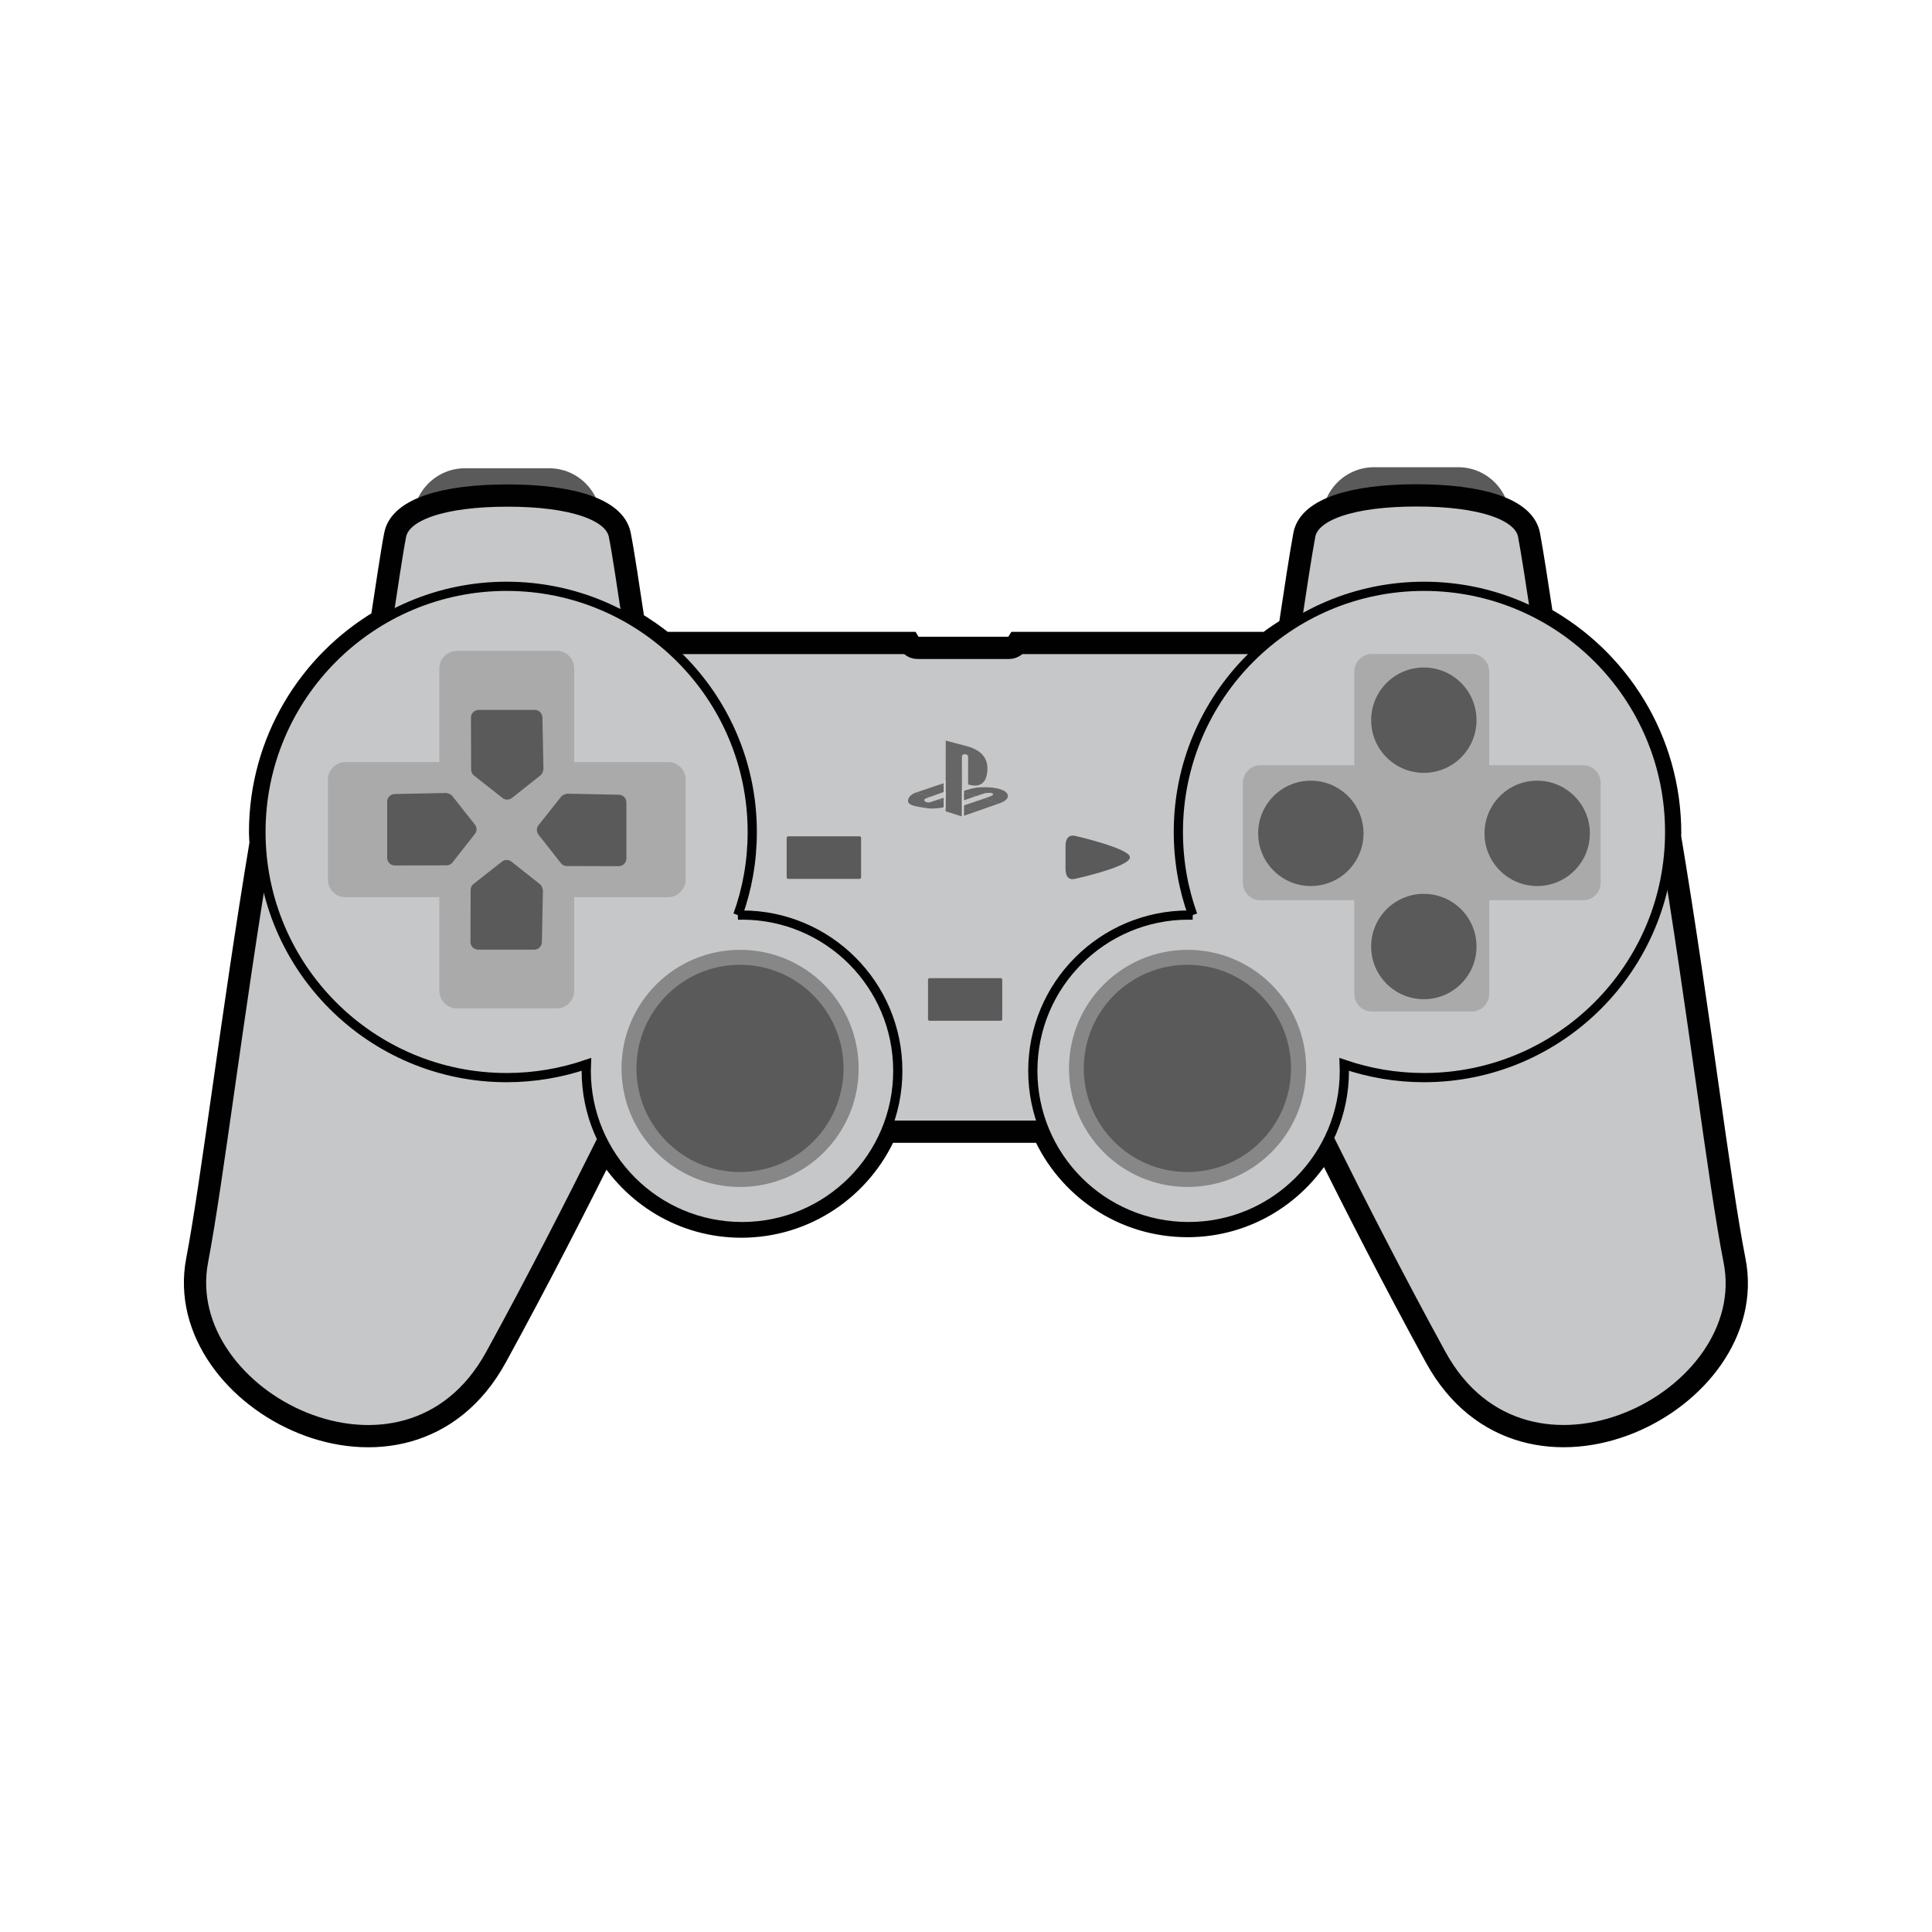
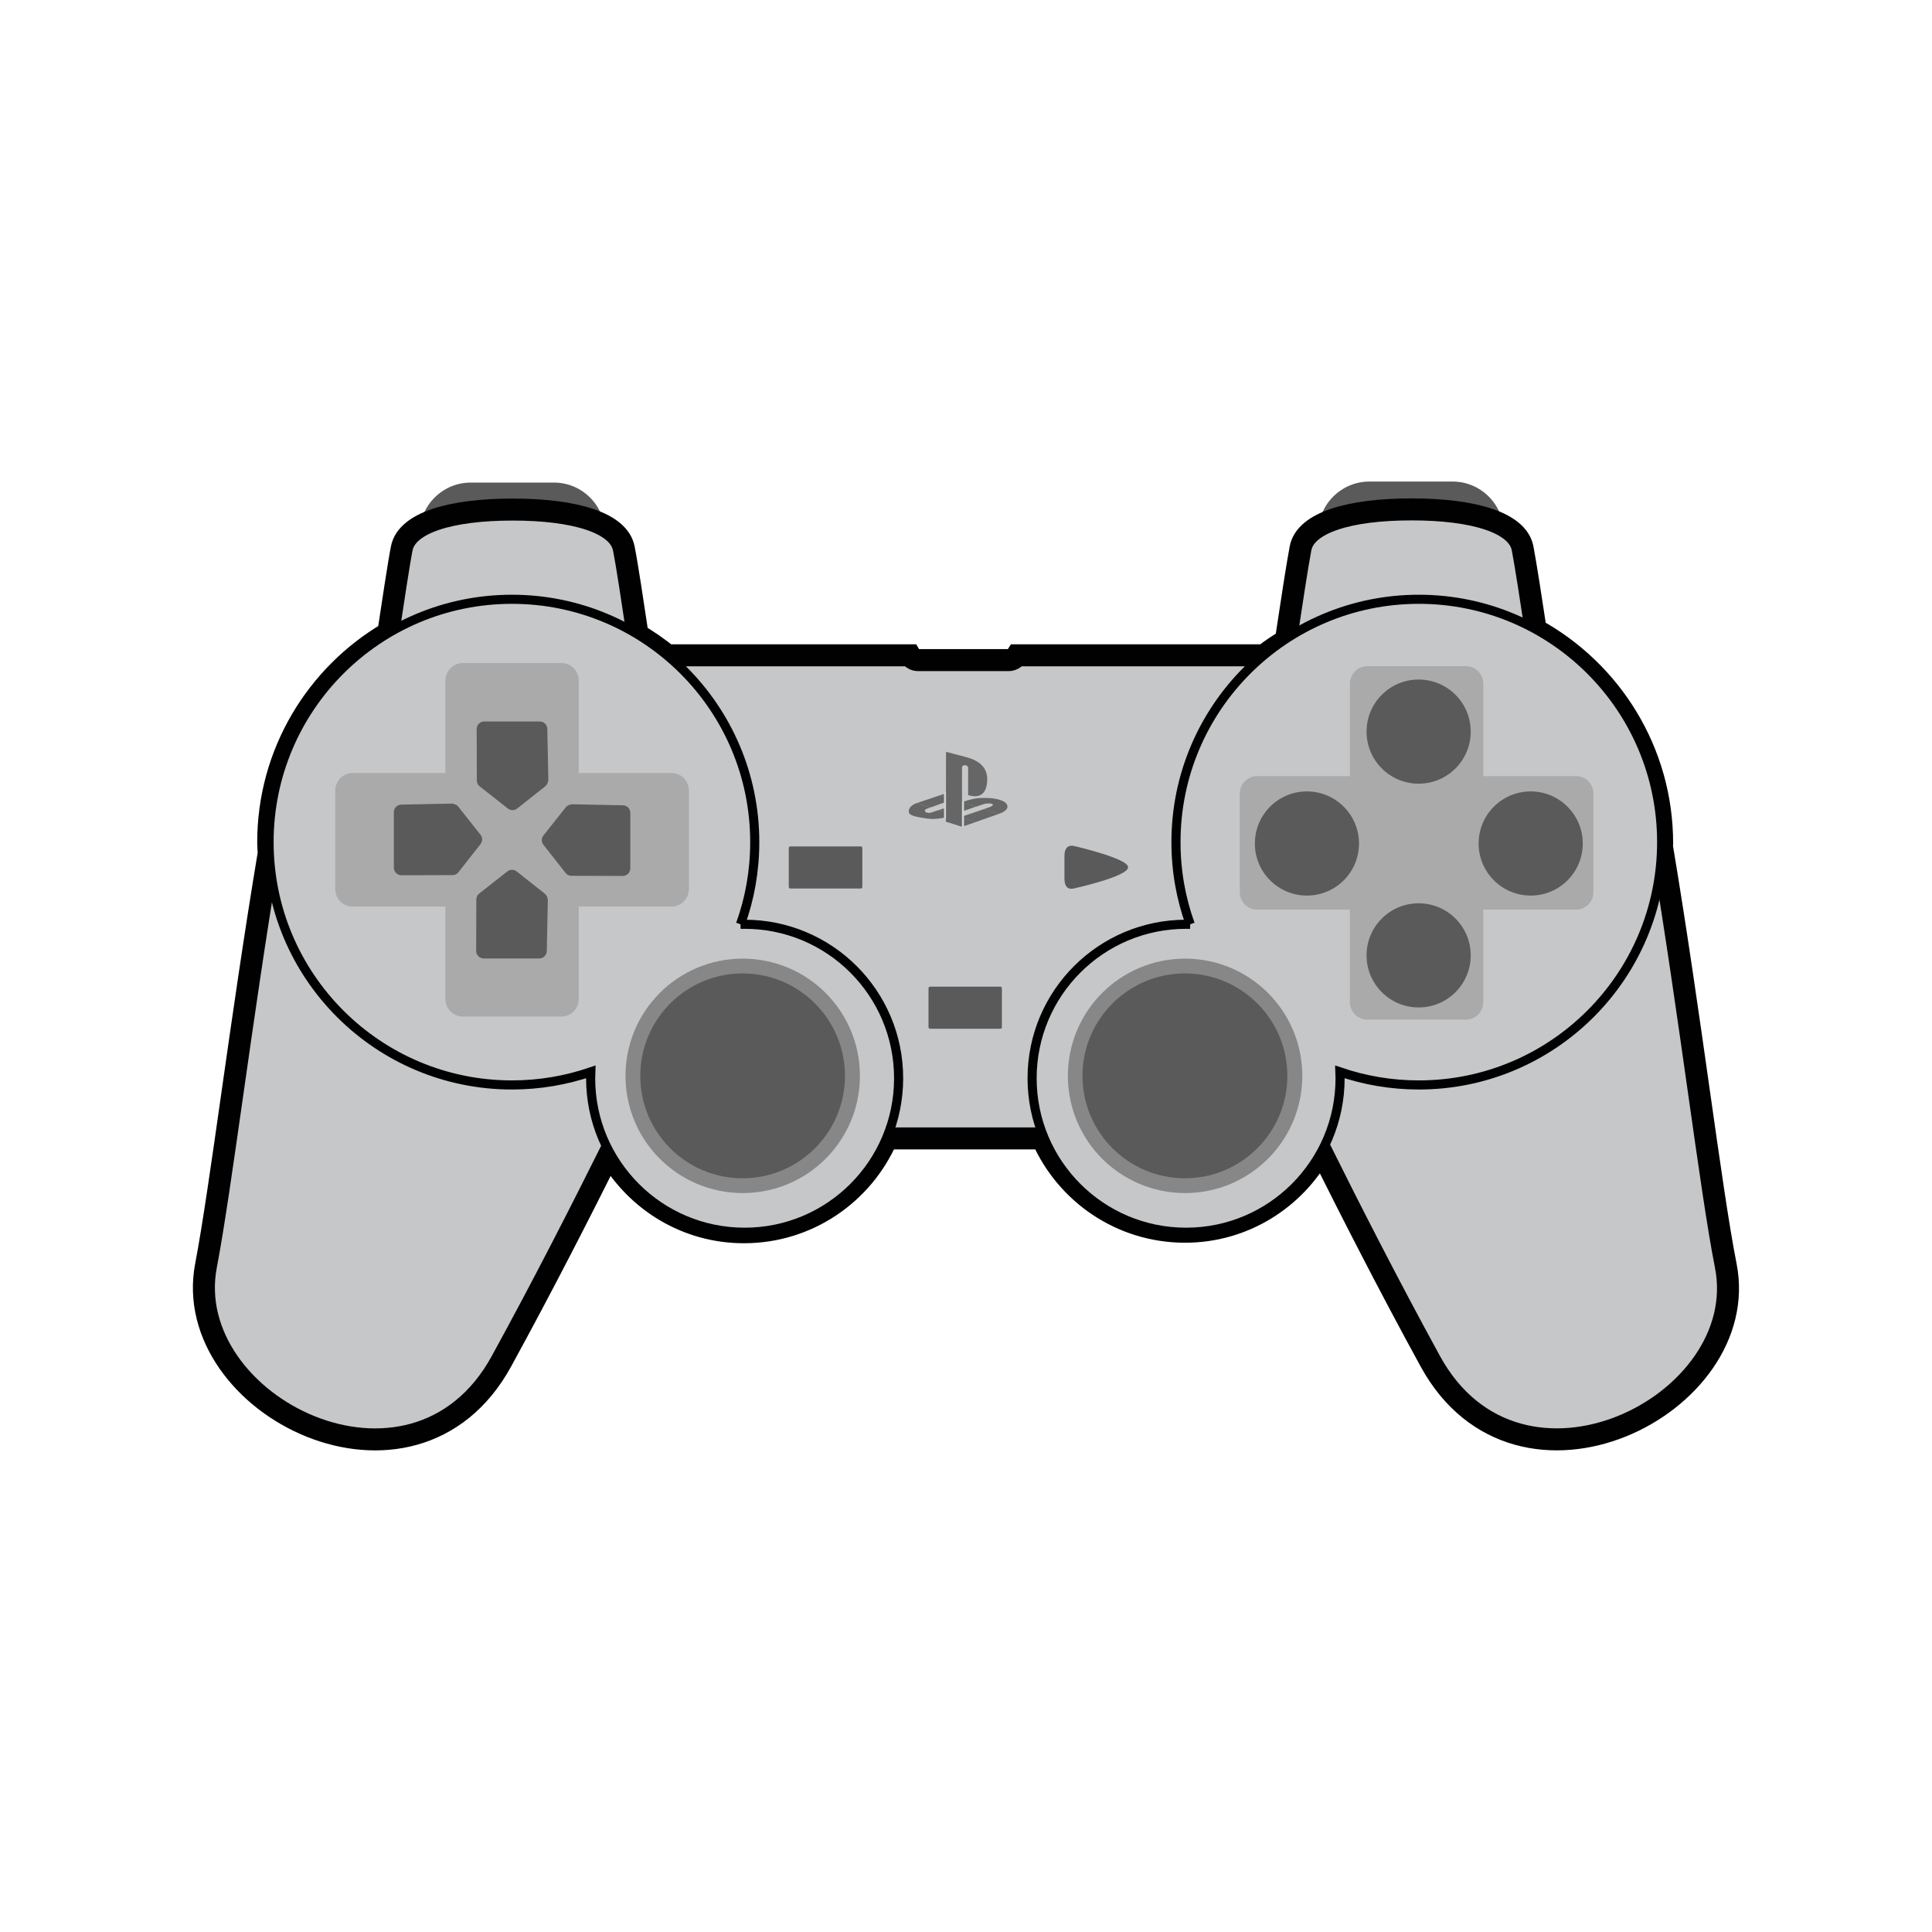
- <svg xmlns="http://www.w3.org/2000/svg" width="42" height="42" viewBox="0 0 11.113 11.113" version="1.1" id="svg4925">
+ <svg xmlns="http://www.w3.org/2000/svg" width="256" height="256" viewBox="0 0 67.733 67.733" version="1.1" id="svg4925">
  <defs id="defs4919">
    <clipPath id="clipPath16" clipPathUnits="userSpaceOnUse">
      <path id="path18" d="M 0,428.623 H 265.712 V 0 H 0 Z" />
    </clipPath>
    <clipPath id="clipPath16-6" clipPathUnits="userSpaceOnUse">
      <path id="path18-4" d="M 0,428.623 H 265.712 V 0 H 0 Z" />
    </clipPath>
    <clipPath id="clipPath16-4" clipPathUnits="userSpaceOnUse">
      <path id="path18-0" d="M 0,428.623 H 265.712 V 0 H 0 Z" />
    </clipPath>
  </defs>
-   <g id="layer1" transform="translate(0,-285.8875)">
-     <g id="g6486">
+   <g id="layer1" transform="translate(0,-229.2666)">
+     <g id="g6486" transform="matrix(6.025172,0,0,6.025172,0.3893059,-1492.565)">
      <path d="m 7.606,288.872 c 0,-0.164 0.134,-0.297 0.297,-0.297 h 0.485 c 0.164,0 0.297,0.134 0.297,0.297" style="fill:#5a5a5a;fill-opacity:1;fill-rule:nonzero;stroke:none;stroke-width:0.021" id="path22-3" />
      <path d="m 2.377,288.878 c 0,-0.164 0.134,-0.297 0.297,-0.297 h 0.485 c 0.164,0 0.297,0.134 0.297,0.297" style="fill:#5a5a5a;fill-opacity:1;fill-rule:nonzero;stroke:none;stroke-width:0.021" id="path26-0" />
      <path id="path30-4" d="m 2.919,288.738 c -0.363,0 -0.617,0.077 -0.646,0.226 -0.019,0.097 -0.05,0.308 -0.078,0.491 -0.418,0.246 -0.699,0.7 -0.699,1.22 0,0.021 0.002,0.042 0.003,0.063 -0.163,0.977 -0.278,1.944 -0.365,2.399 -0.155,0.813 1.204,1.497 1.719,0.557 0.244,-0.445 0.465,-0.88 0.628,-1.206 0.157,0.271 0.447,0.455 0.783,0.455 0.373,0 0.692,-0.225 0.832,-0.546 h 0.904 c 0.141,0.32 0.459,0.543 0.831,0.543 0.341,0 0.636,-0.19 0.791,-0.469 0.164,0.329 0.389,0.772 0.636,1.223 0.515,0.94 1.88,0.255 1.719,-0.557 -0.088,-0.444 -0.205,-1.444 -0.371,-2.437 9.23e-5,-0.006 8.063e-4,-0.013 8.063e-4,-0.02 0,-0.536 -0.298,-1.002 -0.736,-1.243 -0.026,-0.172 -0.058,-0.38 -0.076,-0.474 -0.029,-0.149 -0.283,-0.226 -0.646,-0.226 -0.363,0 -0.617,0.077 -0.646,0.226 -0.02,0.106 -0.053,0.323 -0.085,0.535 -0.043,0.028 -0.087,0.055 -0.127,0.088 H 5.853 c -0.01,0.016 -0.029,0.028 -0.049,0.028 H 5.278 c -0.021,0 -0.038,-0.011 -0.048,-0.028 h -1.412 c -0.054,-0.045 -0.113,-0.084 -0.173,-0.121 -0.029,-0.19 -0.06,-0.402 -0.08,-0.501 -0.029,-0.149 -0.284,-0.226 -0.646,-0.226 z" style="fill:#c6c7c9;fill-opacity:1;fill-rule:nonzero;stroke:#010101;stroke-width:0.128;stroke-miterlimit:4;stroke-dasharray:none;stroke-opacity:1" />
      <path d="m 4.244,291.151 c 0.054,-0.149 0.083,-0.31 0.083,-0.478 0,-0.78 -0.633,-1.413 -1.413,-1.413 -0.78,0 -1.413,0.633 -1.413,1.413 0,0.78 0.633,1.413 1.413,1.413 0.161,0 0.315,-0.027 0.459,-0.076 -4.82e-4,0.012 -8.6e-4,0.025 -8.6e-4,0.037 0,0.495 0.401,0.896 0.896,0.896 0.495,0 0.896,-0.401 0.896,-0.896 0,-0.495 -0.401,-0.896 -0.896,-0.896 -0.008,0 -0.016,1.3e-4 -0.024,3.6e-4" style="fill:#c6c7c9;fill-opacity:1;fill-rule:nonzero;stroke:#010101;stroke-width:0.053;stroke-miterlimit:4;stroke-dasharray:none;stroke-opacity:1" id="path70" />
      <path d="m 4.939,292.033 c 0,0.377 -0.305,0.682 -0.682,0.682 -0.377,0 -0.682,-0.305 -0.682,-0.682 0,-0.377 0.305,-0.682 0.682,-0.682 0.377,0 0.682,0.305 0.682,0.682" style="fill:#878787;fill-opacity:1;fill-rule:nonzero;stroke:none;stroke-width:0.021" id="path78-7" />
      <path d="m 4.852,292.033 c 0,0.329 -0.267,0.596 -0.596,0.596 -0.329,0 -0.595,-0.267 -0.595,-0.596 0,-0.329 0.267,-0.596 0.595,-0.596 0.329,0 0.596,0.267 0.596,0.596" style="fill:#5a5a5a;fill-opacity:1;fill-rule:nonzero;stroke:none;stroke-width:0.021" id="path82-2" />
      <path d="m 6.861,291.151 c -0.054,-0.149 -0.083,-0.31 -0.083,-0.478 0,-0.78 0.633,-1.413 1.413,-1.413 0.78,0 1.413,0.633 1.413,1.413 0,0.78 -0.633,1.413 -1.413,1.413 -0.161,0 -0.315,-0.027 -0.459,-0.076 4.816e-4,0.012 8.599e-4,0.025 8.599e-4,0.037 0,0.495 -0.401,0.896 -0.896,0.896 -0.495,0 -0.896,-0.401 -0.896,-0.896 0,-0.495 0.401,-0.896 0.896,-0.896 0.008,0 0.016,1.3e-4 0.024,3.6e-4" style="fill:#c6c7c9;fill-opacity:1;fill-rule:nonzero;stroke:#010101;stroke-width:0.053;stroke-miterlimit:4;stroke-dasharray:none;stroke-opacity:1" id="path70-5" />
      <path d="m 7.892,289.649 c -0.056,0 -0.102,0.046 -0.102,0.102 v 0.538 H 7.25 c -0.056,0 -0.101,0.046 -0.101,0.102 v 0.573 c 0,0.056 0.045,0.102 0.101,0.102 h 0.54 v 0.538 c 0,0.057 0.046,0.102 0.102,0.102 h 0.573 c 0.056,0 0.101,-0.046 0.101,-0.102 v -0.538 h 0.54 c 0.056,0 0.101,-0.046 0.101,-0.102 v -0.573 c 0,-0.056 -0.045,-0.102 -0.101,-0.102 H 8.566 v -0.538 c 0,-0.056 -0.045,-0.102 -0.101,-0.102 z" style="fill:#aaaaaa;fill-opacity:1;fill-rule:nonzero;stroke:none;stroke-width:0.021" id="path86-4" />
      <path d="m 4.534,290.698 h 0.41 c 0.005,0 0.009,0.004 0.009,0.009 v 0.227 c 0,0.005 -0.004,0.009 -0.009,0.009 H 4.534 c -0.005,0 -0.009,-0.004 -0.009,-0.009 v -0.227 c 0,-0.005 0.004,-0.009 0.009,-0.009" style="fill:#5a5a5a;fill-opacity:1;fill-rule:nonzero;stroke:none;stroke-width:0.021" id="path90-2" />
      <path d="m 5.347,291.514 h 0.409 c 0.005,0 0.009,0.004 0.009,0.009 v 0.227 c 0,0.005 -0.004,0.009 -0.009,0.009 H 5.347 c -0.005,0 -0.009,-0.004 -0.009,-0.009 v -0.227 c 0,-0.005 0.004,-0.009 0.009,-0.009" style="fill:#5a5a5a;fill-opacity:1;fill-rule:nonzero;stroke:none;stroke-width:0.021" id="path94-2" />
      <path d="m 6.499,290.82 c 0,0.053 -0.312,0.122 -0.312,0.122 -0.035,0.009 -0.058,-0.006 -0.058,-0.058 v -0.13 c 0,-0.051 0.025,-0.066 0.058,-0.058 0,0 0.312,0.072 0.312,0.122" style="fill:#5a5a5a;fill-opacity:1;fill-rule:nonzero;stroke:none;stroke-width:0.021" id="path102-0" />
      <path d="m 8.493,290.03 c 0,0.167 -0.135,0.303 -0.303,0.303 -0.167,0 -0.303,-0.135 -0.303,-0.303 0,-0.167 0.135,-0.303 0.303,-0.303 0.167,0 0.303,0.135 0.303,0.303" style="fill:#5a5a5a;fill-opacity:1;fill-rule:nonzero;stroke:none;stroke-width:0.021" id="path106-9" />
      <path d="m 8.493,291.332 c 0,0.167 -0.135,0.303 -0.303,0.303 -0.167,0 -0.303,-0.135 -0.303,-0.303 0,-0.167 0.135,-0.303 0.303,-0.303 0.167,0 0.303,0.135 0.303,0.303" style="fill:#5a5a5a;fill-opacity:1;fill-rule:nonzero;stroke:none;stroke-width:0.021" id="path110-5" />
      <path d="m 8.539,290.681 c 0,-0.167 0.135,-0.303 0.303,-0.303 0.167,0 0.303,0.136 0.303,0.303 0,0.167 -0.135,0.303 -0.303,0.303 -0.167,0 -0.303,-0.135 -0.303,-0.303" style="fill:#5a5a5a;fill-opacity:1;fill-rule:nonzero;stroke:none;stroke-width:0.021" id="path114-0" />
      <path d="m 7.237,290.681 c 0,-0.167 0.135,-0.303 0.303,-0.303 0.167,0 0.303,0.136 0.303,0.303 0,0.167 -0.135,0.303 -0.303,0.303 -0.167,0 -0.303,-0.135 -0.303,-0.303" style="fill:#5a5a5a;fill-opacity:1;fill-rule:nonzero;stroke:none;stroke-width:0.021" id="path118-7" />
      <path d="m 2.629,289.631 c -0.056,0 -0.102,0.046 -0.102,0.102 v 0.538 H 1.987 c -0.056,0 -0.101,0.046 -0.101,0.102 v 0.573 c 0,0.057 0.045,0.102 0.101,0.102 h 0.54 v 0.538 c 0,0.057 0.046,0.102 0.102,0.102 h 0.573 c 0.056,0 0.101,-0.046 0.101,-0.102 v -0.538 h 0.54 c 0.056,0 0.101,-0.046 0.101,-0.102 v -0.573 c 0,-0.057 -0.045,-0.102 -0.101,-0.102 H 3.303 v -0.538 c 0,-0.057 -0.045,-0.102 -0.101,-0.102 z" style="fill:#aaaaaa;fill-opacity:1;fill-rule:nonzero;stroke:none;stroke-width:0.021" id="path122-8" />
      <path d="m 7.513,292.033 c 0,0.377 -0.305,0.682 -0.682,0.682 -0.377,0 -0.682,-0.305 -0.682,-0.682 0,-0.377 0.305,-0.682 0.682,-0.682 0.377,0 0.682,0.305 0.682,0.682" style="fill:#878787;fill-opacity:1;fill-rule:nonzero;stroke:none;stroke-width:0.021" id="path126-0" />
      <path d="m 7.426,292.033 c 0,0.329 -0.267,0.596 -0.596,0.596 -0.329,0 -0.596,-0.267 -0.596,-0.596 0,-0.329 0.267,-0.596 0.596,-0.596 0.329,0 0.596,0.267 0.596,0.596" style="fill:#5a5a5a;fill-opacity:1;fill-rule:nonzero;stroke:none;stroke-width:0.021" id="path130-6" />
      <path d="m 3.257,290.455 c -0.012,8.1e-4 -0.024,0.007 -0.031,0.017 l -0.129,0.163 c -0.012,0.015 -0.012,0.037 0,0.053 l 0.129,0.164 c 0.008,0.011 0.021,0.017 0.034,0.017 l 0.299,8.1e-4 c 0.012,1.1e-4 0.023,-0.005 0.031,-0.013 0.008,-0.008 0.013,-0.019 0.013,-0.031 v -0.323 c 2.069e-4,-0.024 -0.019,-0.043 -0.042,-0.044 l -0.299,-0.006 c -0.002,-6e-5 -0.003,-6e-5 -0.005,0" style="fill:#5a5a5a;fill-opacity:1;fill-rule:nonzero;stroke:none;stroke-width:0.021" id="path150-6" />
      <path d="m 2.572,290.451 c 0.012,8.1e-4 0.024,0.007 0.031,0.017 l 0.129,0.163 c 0.012,0.015 0.012,0.037 0,0.053 l -0.129,0.164 c -0.008,0.011 -0.021,0.017 -0.034,0.017 l -0.298,8.1e-4 c -0.012,9e-5 -0.023,-0.005 -0.031,-0.013 -0.008,-0.008 -0.013,-0.019 -0.013,-0.031 v -0.323 c -2.069e-4,-0.024 0.019,-0.043 0.042,-0.044 l 0.299,-0.006 c 0.002,-7e-5 0.003,-7e-5 0.005,0" style="fill:#5a5a5a;fill-opacity:1;fill-rule:nonzero;stroke:none;stroke-width:0.021" id="path154-9" />
      <path d="m 3.121,291.003 c -0.001,-0.012 -0.007,-0.024 -0.017,-0.031 l -0.163,-0.129 c -0.016,-0.012 -0.037,-0.012 -0.053,0 l -0.164,0.129 c -0.011,0.008 -0.017,0.021 -0.017,0.035 l -0.001,0.299 c -4.07e-5,0.012 0.005,0.023 0.013,0.031 0.008,0.008 0.019,0.013 0.031,0.013 h 0.323 c 0.024,1.9e-4 0.043,-0.019 0.044,-0.043 l 0.006,-0.298 c 4.16e-5,-0.002 4.16e-5,-0.003 0,-0.005" style="fill:#5a5a5a;fill-opacity:1;fill-rule:nonzero;stroke:none;stroke-width:0.021" id="path158-5" />
      <path d="m 3.124,290.318 c -0.001,0.012 -0.007,0.024 -0.017,0.031 l -0.163,0.129 c -0.016,0.012 -0.037,0.012 -0.053,0 l -0.164,-0.129 c -0.011,-0.008 -0.017,-0.021 -0.017,-0.035 l -0.001,-0.299 c -8.22e-5,-0.012 0.004,-0.023 0.013,-0.031 0.008,-0.008 0.019,-0.013 0.031,-0.013 h 0.323 c 0.024,-1.6e-4 0.043,0.019 0.044,0.043 l 0.006,0.298 c 8.3e-5,0.002 8.3e-5,0.003 0,0.005" style="fill:#5a5a5a;fill-opacity:1;fill-rule:nonzero;stroke:none;stroke-width:0.021" id="path162-7" />
      <g transform="matrix(0,-0.02098775,-0.02098775,0,5.714463,290.4187)" id="g164-4">
        <path id="path166-6" style="fill:#666666;fill-opacity:1;fill-rule:evenodd;stroke:none" d="m 0,0 c -0.068,-0.422 -0.107,-0.654 -0.179,-0.977 -0.08,-0.369 -0.177,-0.736 -0.301,-1.093 -0.152,-0.436 -0.337,-0.852 -0.624,-1.217 -0.229,-0.291 -0.503,-0.516 -0.87,-0.625 -0.327,-0.1 -0.629,-0.041 -0.911,0.131 -0.326,0.197 -0.557,0.488 -0.763,0.801 -0.25,0.386 -0.429,0.806 -0.587,1.234 -0.011,0.037 -0.015,0.078 -0.026,0.117 -0.012,0.031 -0.003,0.063 0.008,0.096 0.113,0.377 0.23,0.75 0.348,1.129 0.187,0.599 0.375,1.199 0.557,1.797 0.107,0.347 0.218,0.693 0.324,1.039 0.009,0.031 0.014,0.072 0.056,0.084 0.033,-0.016 0.038,-0.047 0.047,-0.077 0.132,-0.382 0.268,-0.765 0.393,-1.148 0.09,-0.27 0.191,-0.537 0.334,-0.787 0.062,-0.117 0.139,-0.231 0.236,-0.324 0.027,-0.026 0.055,-0.049 0.088,-0.069 0.099,-0.054 0.197,-0.039 0.273,0.051 0.076,0.092 0.115,0.201 0.143,0.313 0.043,0.187 0.06,0.38 0.066,0.572 0.012,0.449 -0.042,0.889 -0.119,1.326 -0.027,0.148 -0.086,0.291 -0.135,0.432 -0.209,0.597 -0.401,1.201 -0.604,1.802 -0.015,0.043 -0.038,0.086 -0.038,0.135 0.051,0.215 0.124,0.424 0.19,0.635 0.203,0.66 0.409,1.322 0.613,1.982 0.128,0.412 0.257,0.871 0.382,1.284 0.01,0.025 0.02,-0.016 0.04,0 0.006,0 0.011,0.003 0.015,0 0.01,-0.006 0.009,0.007 0.012,0 C -0.895,8.238 -0.757,7.818 -0.63,7.408 -0.449,6.807 -0.285,6.201 -0.153,5.586 -0.077,5.236 -0.077,5.254 0.04,4.535 0.157,3.818 0.198,1.258 0,0" />
      </g>
      <g transform="matrix(0,-0.02098775,-0.02098775,0,5.353533,290.5383)" id="g168-9">
        <path id="path170-2" style="fill:#666666;fill-opacity:1;fill-rule:evenodd;stroke:none" d="M 0,0 C 0.034,0.686 0.183,1.504 0.295,2.252 0.381,2.818 0.473,3.387 0.598,3.947 0.709,4.453 0.838,4.955 1.065,5.424 1.14,5.58 1.231,5.727 1.342,5.865 1.573,6.148 1.869,6.254 2.232,6.215 2.827,6.156 3.277,5.844 3.65,5.402 3.93,5.068 4.138,4.693 4.301,4.289 4.335,4.201 4.384,4.115 4.394,4.016 4.394,3.922 4.354,3.838 4.327,3.752 4.12,3.104 3.918,2.461 3.712,1.814 3.555,1.324 3.402,0.836 3.245,0.348 3.234,0.314 3.223,0.207 3.194,0.184 c 0,0 -0.041,0.119 -0.051,0.15 C 3.062,0.561 2.98,0.789 2.897,1.018 2.842,1.176 2.793,1.342 2.701,1.488 2.667,1.545 2.626,1.6 2.572,1.646 2.38,1.82 2.149,1.781 1.972,1.578 1.786,1.363 1.703,1.102 1.675,0.82 1.637,0.467 1.724,0.137 1.841,-0.193 1.949,-0.5 2.049,-0.809 2.152,-1.119 2.249,-1.414 2.35,-1.709 2.45,-2.002 2.461,-2.033 2.478,-2.066 2.474,-2.104 2.399,-2.342 2.323,-2.578 2.249,-2.818 2.118,-3.221 1.989,-3.695 1.86,-4.102 c -0.009,-0.033 -0.014,0.022 -0.046,0 -0.413,-0.003 -0.829,-0.009 -1.245,0 -0.003,-0.002 -0.007,-0.005 -0.005,0 -0.045,-0.011 -0.055,-0.002 -0.097,0 -0.09,0.344 -0.203,0.985 -0.264,1.317 0,0 -0.241,1.617 -0.203,2.785" />
      </g>
      <g transform="matrix(0,-0.02098775,-0.02098775,0,5.661748,290.4811)" id="g172-2">
        <path id="path174-4" style="fill:#666666;fill-opacity:1;fill-rule:evenodd;stroke:none" d="M 0,0 C -0.068,-0.145 -0.101,-0.303 -0.148,-0.453 -0.352,-1.102 -0.549,-1.75 -0.751,-2.398 -0.849,-2.717 -0.949,-3.033 -1.05,-3.35 c -0.08,-0.263 -0.16,-0.527 -0.24,-0.791 -0.041,0.112 -0.083,0.223 -0.125,0.332 -0.11,0.321 -0.225,0.643 -0.336,0.961 -0.183,0.522 -0.365,1.041 -0.547,1.561 -0.169,0.475 -0.338,0.945 -0.503,1.416 -0.192,0.545 -0.384,1.088 -0.575,1.631 -0.061,0.168 -0.129,0.334 -0.175,0.508 -0.011,0.05 0.014,0.097 0.026,0.144 0.135,0.422 0.269,0.842 0.401,1.264 0.257,0.795 0.506,1.662 0.758,2.455 0.01,0.033 0.016,-0.018 0.051,0 h 0.22 c 0.031,-0.012 0.032,0.025 0.043,0 0.16,-0.486 0.332,-1.022 0.493,-1.504 0.254,-0.74 0.506,-1.475 0.758,-2.211 C -0.629,1.906 -0.454,1.4 -0.28,0.891 -0.189,0.625 -0.099,0.355 -0.005,0.092 0.004,0.061 0.032,0.029 0,0" />
      </g>
      <g transform="matrix(0,-0.02098775,-0.02098775,0,5.348162,290.4712)" id="g176-7">
        <path id="path178-7" style="fill:#666666;fill-opacity:1;fill-rule:evenodd;stroke:none" d="M 0,0 C 0.164,0.52 0.33,1.039 0.5,1.561 0.73,2.293 0.965,3.029 1.197,3.76 1.448,3.016 1.7,2.271 1.949,1.525 2.342,0.363 2.734,-0.799 3.125,-1.959 3.2,-2.184 3.277,-2.408 3.35,-2.635 3.36,-2.664 3.35,-2.697 3.341,-2.729 3.177,-3.252 3.014,-3.834 2.857,-4.357 c -0.017,-0.059 -0.044,-0.002 -0.104,0 -0.398,0 -0.792,-0.002 -1.187,0 -0.032,0.005 -0.043,-0.026 -0.051,0 C 1.351,-3.895 1.183,-3.381 1.019,-2.916 0.822,-2.367 0.624,-1.818 0.428,-1.275 0.286,-0.877 0.146,-0.488 0.006,-0.096 -0.005,-0.066 -0.023,-0.035 0,0" />
      </g>
      <g transform="matrix(0,-0.02098775,-0.02098775,0,5.533076,290.5297)" id="g180-5">
        <path id="path182-4" style="fill:#666666;fill-opacity:1;fill-rule:evenodd;stroke:none" d="m 0,0 c -0.411,-1.291 -0.823,-2.57 -1.235,-3.863 -0.079,0.185 -0.136,0.384 -0.208,0.58 -0.144,0.404 -0.285,0.812 -0.426,1.22 -0.189,0.538 -0.375,1.075 -0.56,1.612 -0.046,0.127 -0.092,0.324 -0.137,0.451 h 0.028 c 0.017,0.016 0.038,0 0.063,0 h 2.459 z" />
      </g>
      <g transform="matrix(0,-0.02098775,-0.02098775,0,5.439614,290.4386)" id="g184-8">
        <path id="path186-1" style="fill:#666666;fill-opacity:1;fill-rule:evenodd;stroke:none" d="M 0,0 C 0.401,-0.002 0.798,0 1.201,0 1.239,-0.002 1.261,-0.047 1.276,0 1.392,0.391 1.514,0.824 1.637,1.217 1.691,1.385 1.74,1.555 1.792,1.723 1.896,1.428 1.999,1.131 2.1,0.832 2.198,0.553 2.292,0.281 2.39,0 2.396,-0.006 2.392,-0.002 2.384,0 2.369,-0.002 2.352,0 2.338,0 1.576,-0.002 0.818,0 0.057,0 0.037,0 0.019,-0.002 0,0 -0.004,0.004 -0.004,-0.002 0,0" />
      </g>
      <g transform="matrix(0,-0.02098775,-0.02098775,0,5.614895,290.4663)" id="g188-2">
        <path id="path190-8" style="fill:#666666;fill-opacity:1;fill-rule:evenodd;stroke:none" d="m 0,0 c -0.08,0.221 -0.157,0.439 -0.233,0.658 -0.372,1.088 -0.742,2.156 -1.117,3.24 h 0.059 2.45 0.049 C 1.055,3.406 0.902,2.928 0.751,2.436 0.619,2.014 0.488,1.592 0.358,1.174 0.236,0.781 0.117,0.391 0,0" />
      </g>
      <g transform="matrix(0,-0.02098775,-0.02098775,0,5.397638,290.4868)" id="g192-9">
        <path id="path194-3" style="fill:#666666;fill-opacity:1;fill-rule:evenodd;stroke:none" d="M 0,0 C 0.084,-0.244 0.17,-0.486 0.251,-0.732 0.398,-1.162 0.537,-1.572 0.68,-2 c -0.25,-0.002 -0.502,0 -0.75,0 -0.194,-0.002 -0.383,-0.002 -0.573,0 0.124,0.393 0.248,0.766 0.373,1.158 0.089,0.28 0.178,0.565 0.27,0.842" />
      </g>
      <g transform="matrix(0,-0.02098775,-0.02098775,0,5.439614,290.5003)" id="g196-6">
        <path id="path198-8" style="fill:#666666;fill-opacity:1;fill-rule:evenodd;stroke:none" d="M 0,0 C 0.443,0.004 0.887,0.004 1.328,0 1.795,0.006 2.264,-0.002 2.729,0 2.799,0 2.87,0.006 2.938,0 3.695,-0.004 4.449,0 5.205,0 5.248,-0.002 5.291,0.02 5.329,0 5.36,-0.004 5.392,0 5.421,0 9.187,-0.002 12.955,-0.018 16.72,-0.018 h 0.071 c 0.02,-0.003 0.028,-0.015 0.018,-0.035 -0.051,-0.189 -0.104,-0.375 -0.155,-0.562 -0.142,-0.531 -0.283,-1.063 -0.422,-1.594 -0.13,-0.484 -0.255,-0.975 -0.384,-1.459 -0.151,-0.572 -0.304,-1.143 -0.452,-1.713 -0.121,-0.463 -0.253,-0.922 -0.411,-1.369 -0.277,-0.781 -0.622,-1.531 -1.089,-2.217 -0.25,-0.369 -0.529,-0.713 -0.853,-1.017 -0.336,-0.323 -0.708,-0.594 -1.123,-0.819 -0.452,-0.244 -0.934,-0.406 -1.438,-0.513 -0.202,-0.043 -0.41,-0.065 -0.615,-0.09 -0.03,-0.012 -0.061,0.002 -0.091,-0.012 -0.036,0 -0.071,-0.002 -0.106,-0.004 -0.045,-0.012 -0.09,0.004 -0.135,-0.01 H 8.898 c -0.058,0.014 -0.117,-0.002 -0.175,0.01 -0.04,0.002 -0.082,0.004 -0.122,0.004 -0.038,0.016 -0.081,-0.002 -0.119,0.012 -0.029,0.002 -0.064,0.002 -0.093,0.004 -0.027,0.011 -0.061,-0.002 -0.089,0.007 -0.024,0.002 -0.044,0.004 -0.066,0.004 -0.025,0.014 -0.049,0 -0.078,0.012 -0.016,0 -0.034,0.002 -0.053,0.002 -0.021,0.016 -0.049,0 -0.073,0.014 -0.343,0.049 -0.684,0.105 -1.02,0.197 -0.449,0.127 -0.879,0.303 -1.266,0.568 -0.438,0.301 -0.773,0.69 -0.99,1.176 -0.139,0.322 -0.212,0.664 -0.247,1.014 -0.011,0.031 0.003,0.062 -0.009,0.092 -0.002,0.05 -0.004,0.097 -0.005,0.148 -0.009,0.094 -0.009,0.189 0,0.283 10e-4,0.049 0.003,0.1 0.005,0.151 0.012,0.039 -0.004,0.08 0.009,0.119 0.001,0.019 0.003,0.045 0.003,0.064 0.014,0.024 0,0.051 0.011,0.076 0.01,0.182 0.041,0.368 0.078,0.547 0.044,0.213 0.084,0.43 0.155,0.637 0.009,0.035 0.017,0.072 0.027,0.109 0.004,0.02 0.016,0.03 0.033,0.03 h 0.065 7.462 c 0.03,0 0.06,-0.008 0.089,0.004 0.243,0.023 0.406,0.164 0.52,0.367 0.072,0.133 0.117,0.281 0.129,0.435 0.007,0.075 0.007,0.149 0,0.223 -0.023,0.246 -0.098,0.463 -0.321,0.602 -0.057,0.037 -0.117,0.058 -0.183,0.058 -0.073,0.014 -0.145,0.004 -0.22,0.006 -0.212,0.004 -0.432,-0.006 -0.648,0.004 -0.27,0 -0.543,0.004 -0.812,0.006 L 2.85,-4.453 c -0.008,-0.004 -0.017,0 -0.026,0 -0.027,-0.004 -0.059,0 -0.086,0 H 0.36 0.269 c -0.478,-0.004 -0.959,-0.004 -1.435,0 -0.079,-0.004 -0.156,-0.004 -0.234,0 -0.603,-0.004 -1.2,0 -1.8,0 h -0.658 -0.08 -0.029 c 0.101,0.297 0.2,0.697 0.298,0.998 0.108,0.328 0.214,0.654 0.32,0.982 0.124,0.393 0.252,0.784 0.381,1.172 0.123,0.381 0.245,0.922 0.368,1.301 h 0.114 z" />
      </g>
      <g transform="matrix(0,-0.02098775,-0.02098775,0,5.538896,290.5889)" id="g242-7">
        <path id="path244-2" style="fill:none;stroke:#d1d2d4;stroke-width:0.552;stroke-linecap:butt;stroke-linejoin:miter;stroke-miterlimit:10;stroke-dasharray:none;stroke-opacity:1" d="M 0,0 H 7.379" />
      </g>
      <g transform="matrix(0,-0.02098775,-0.02098775,0,5.433916,290.5344)" id="g246-4">
        <path id="path248-0" style="fill:none;stroke:#d1d2d4;stroke-width:0.552;stroke-linecap:butt;stroke-linejoin:miter;stroke-miterlimit:10;stroke-dasharray:none;stroke-opacity:1" d="M 0,0 H 7.38" />
      </g>
    </g>
  </g>
</svg>
